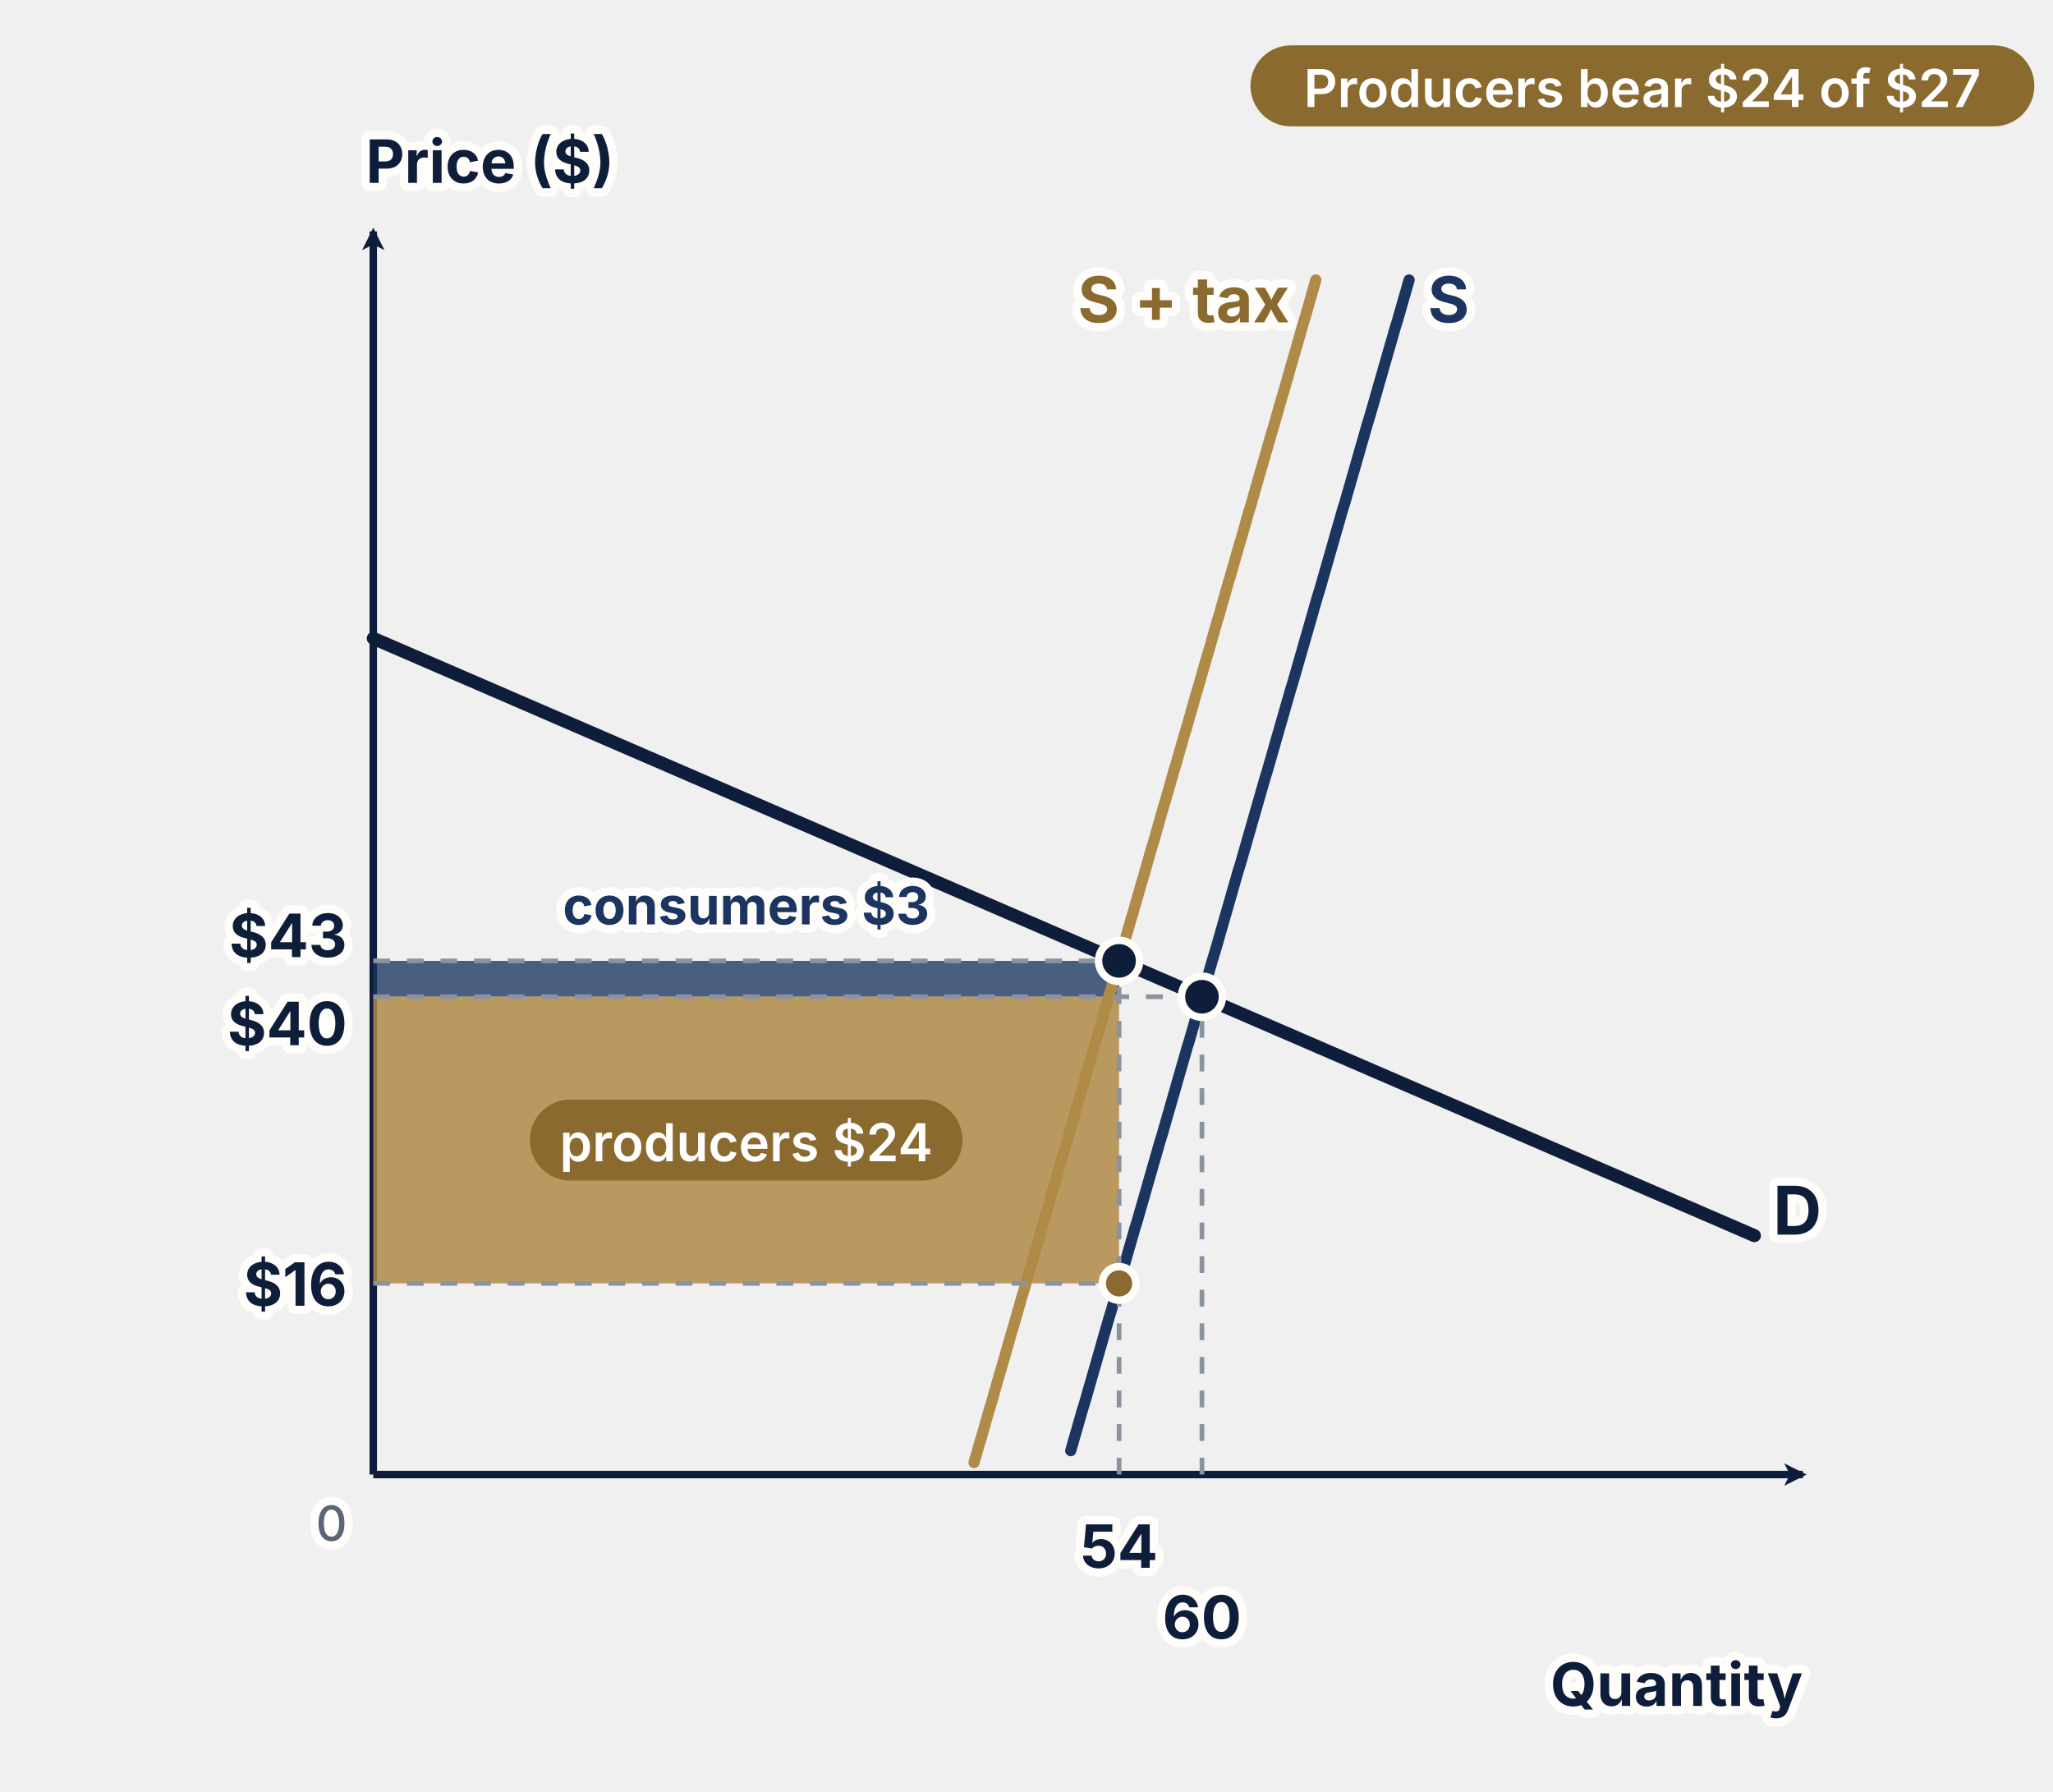
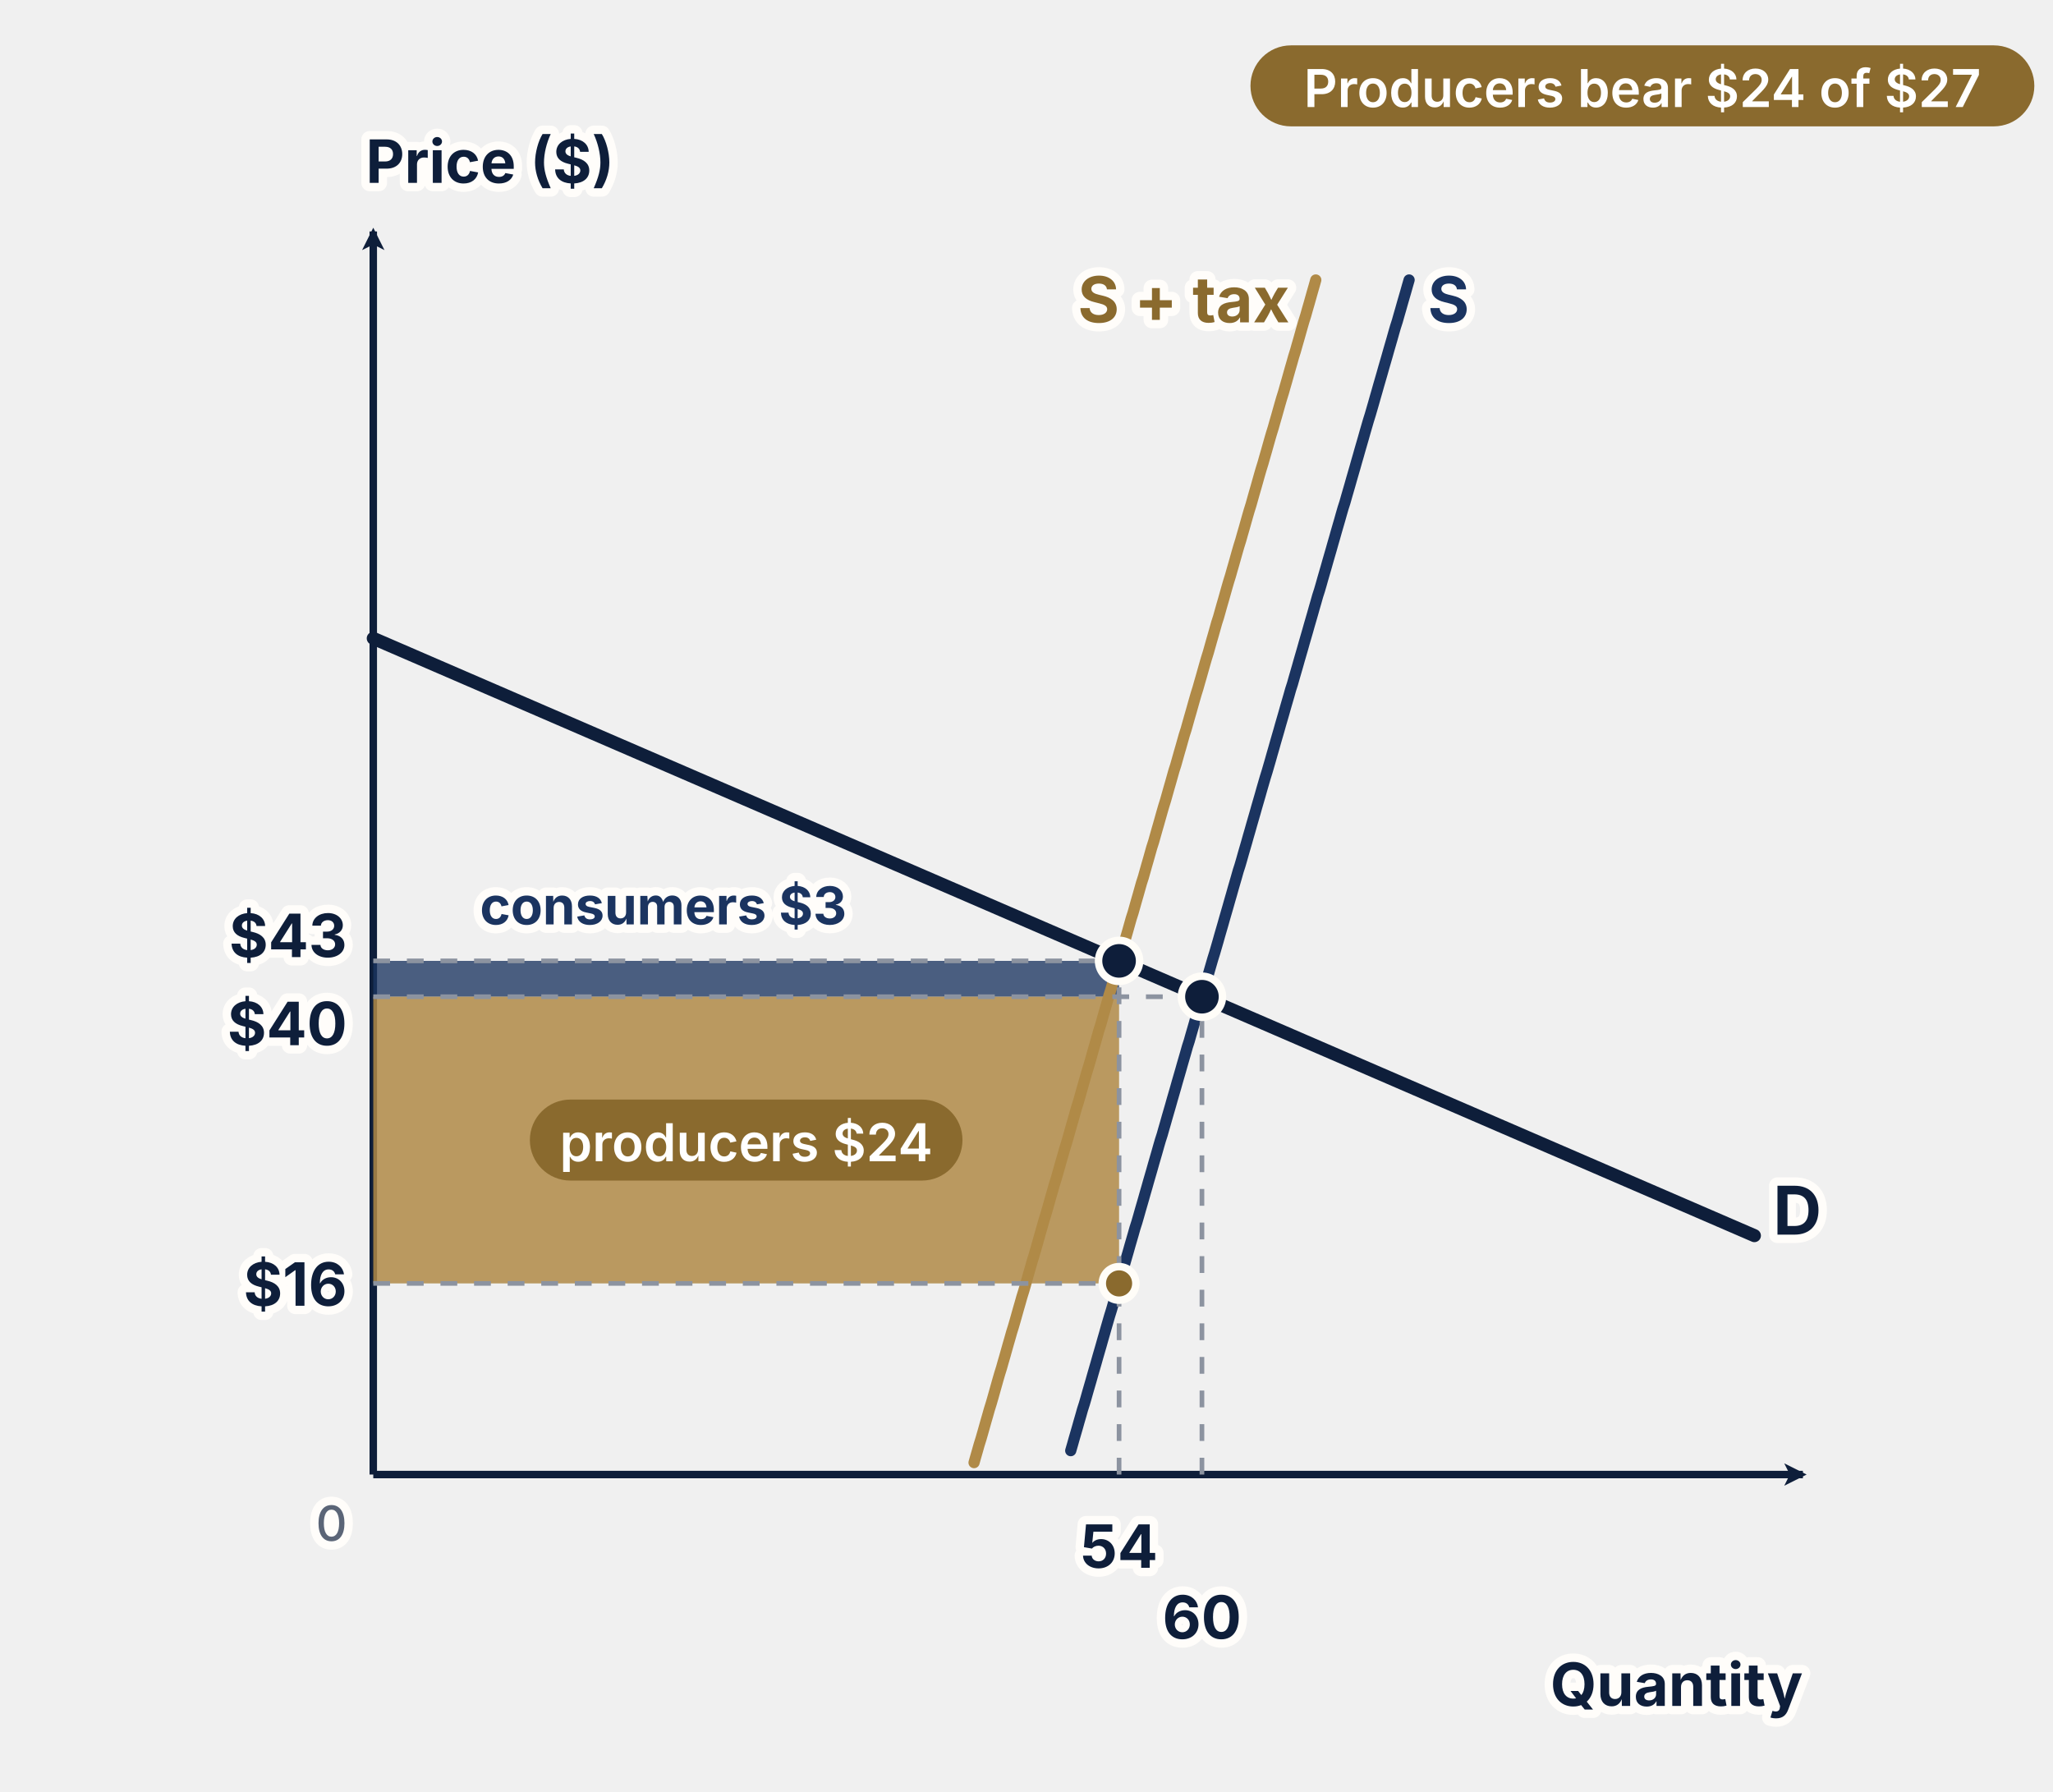
<svg xmlns="http://www.w3.org/2000/svg" width="1100" height="960" viewBox="0 0 1100 960">
  <defs>
    <marker id="ah0E1E3A" viewBox="0 0 12 12" refX="10" refY="6" markerWidth="12" markerHeight="12" markerUnits="userSpaceOnUse" orient="auto-start-reverse">
      <path d="M0,0 L12,6 L0,12 L3,6 z" fill="#0E1E3A" />
    </marker>
  </defs>
  <line x1="200.0" y1="790.0" x2="200.0" y2="124.0" stroke="#0E1E3A" stroke-width="4" stroke-linecap="butt" marker-end="url(#ah0E1E3A)" opacity="1" />
  <line x1="200.0" y1="790.0" x2="966.0" y2="790.0" stroke="#0E1E3A" stroke-width="4" stroke-linecap="butt" marker-end="url(#ah0E1E3A)" opacity="1" />
  <text x="186.0" y="816.0" font-family="Inter, 'Helvetica Neue', Arial, sans-serif" font-size="26" fill="#5B6577" text-anchor="end" font-weight="500" dominant-baseline="middle" paint-order="stroke" stroke="#FFFDFA" stroke-width="9" stroke-linejoin="round">0</text>
  <text x="196.0" y="86.0" font-family="Inter, 'Helvetica Neue', Arial, sans-serif" font-size="32" fill="#0E1E3A" text-anchor="start" font-weight="700" dominant-baseline="middle" paint-order="stroke" stroke="#FFFDFA" stroke-width="9" stroke-linejoin="round">Price ($)</text>
  <text x="966.0" y="902.0" font-family="Inter, 'Helvetica Neue', Arial, sans-serif" font-size="32" fill="#0E1E3A" text-anchor="end" font-weight="700" dominant-baseline="middle" paint-order="stroke" stroke="#FFFDFA" stroke-width="9" stroke-linejoin="round">Quantity</text>
  <rect x="200.0" y="514.8" width="399.6" height="19.2" rx="0" fill="#1B3460" opacity="0.78" />
  <rect x="200.0" y="534.0" width="399.6" height="153.6" rx="0" fill="#B08A47" opacity="0.85" />
  <path d="M573.7,777.2 L574.6,774.1 L575.5,770.9 L576.4,767.8 L577.3,764.7 L578.2,761.5 L579.1,758.4 L580.0,755.2 L581.0,752.1 L581.9,749.0 L582.8,745.8 L583.7,742.7 L584.6,739.6 L585.5,736.4 L586.4,733.3 L587.3,730.2 L588.2,727.0 L589.1,723.9 L590.0,720.8 L590.9,717.6 L591.8,714.5 L592.7,711.3 L593.6,708.2 L594.5,705.1 L595.5,701.9 L596.4,698.8 L597.3,695.7 L598.2,692.5 L599.1,689.4 L600.0,686.3 L600.9,683.1 L601.8,680.0 L602.7,676.8 L603.6,673.7 L604.5,670.6 L605.4,667.4 L606.3,664.3 L607.2,661.2 L608.1,658.0 L609.1,654.9 L610.0,651.8 L610.9,648.6 L611.8,645.5 L612.7,642.4 L613.6,639.2 L614.5,636.1 L615.4,632.9 L616.3,629.8 L617.2,626.7 L618.1,623.5 L619.0,620.4 L619.9,617.3 L620.8,614.1 L621.7,611.0 L622.7,607.9 L623.6,604.7 L624.5,601.6 L625.4,598.4 L626.3,595.3 L627.2,592.2 L628.1,589.0 L629.0,585.9 L629.9,582.8 L630.8,579.6 L631.7,576.5 L632.6,573.4 L633.5,570.2 L634.4,567.1 L635.3,564.0 L636.2,560.8 L637.2,557.7 L638.1,554.5 L639.0,551.4 L639.9,548.3 L640.8,545.1 L641.7,542.0 L642.6,538.9 L643.5,535.7 L644.4,532.6 L645.3,529.5 L646.2,526.3 L647.1,523.2 L648.0,520.0 L648.9,516.9 L649.8,513.8 L650.8,510.6 L651.7,507.5 L652.6,504.4 L653.5,501.2 L654.4,498.1 L655.3,495.0 L656.2,491.8 L657.1,488.7 L658.0,485.6 L658.9,482.4 L659.8,479.3 L660.7,476.1 L661.6,473.0 L662.5,469.9 L663.4,466.7 L664.4,463.6 L665.3,460.5 L666.2,457.3 L667.1,454.2 L668.0,451.1 L668.9,447.9 L669.8,444.8 L670.7,441.6 L671.6,438.5 L672.5,435.4 L673.4,432.2 L674.3,429.1 L675.2,426.0 L676.1,422.8 L677.0,419.7 L677.9,416.6 L678.9,413.4 L679.8,410.3 L680.7,407.2 L681.6,404.0 L682.5,400.9 L683.4,397.7 L684.3,394.6 L685.2,391.5 L686.1,388.3 L687.0,385.2 L687.9,382.1 L688.8,378.9 L689.7,375.8 L690.6,372.7 L691.5,369.5 L692.5,366.4 L693.4,363.2 L694.3,360.1 L695.2,357.0 L696.1,353.8 L697.0,350.7 L697.9,347.6 L698.8,344.4 L699.7,341.3 L700.6,338.2 L701.5,335.0 L702.4,331.9 L703.3,328.8 L704.2,325.6 L705.1,322.5 L706.0,319.3 L707.0,316.2 L707.9,313.1 L708.8,309.9 L709.7,306.8 L710.6,303.7 L711.5,300.5 L712.4,297.4 L713.3,294.3 L714.2,291.1 L715.1,288.0 L716.0,284.8 L716.9,281.7 L717.8,278.6 L718.7,275.4 L719.6,272.3 L720.6,269.2 L721.5,266.0 L722.4,262.9 L723.3,259.8 L724.2,256.6 L725.1,253.5 L726.0,250.4 L726.9,247.2 L727.8,244.1 L728.7,240.9 L729.6,237.8 L730.5,234.7 L731.4,231.5 L732.3,228.4 L733.2,225.3 L734.2,222.1 L735.1,219.0 L736.0,215.9 L736.9,212.7 L737.8,209.6 L738.7,206.4 L739.6,203.3 L740.5,200.2 L741.4,197.0 L742.3,193.9 L743.2,190.8 L744.1,187.6 L745.0,184.5 L745.9,181.4 L746.8,178.2 L747.7,175.1 L748.7,172.0 L749.6,168.8 L750.5,165.7 L751.4,162.5 L752.3,159.4 L753.2,156.3 L754.1,153.1 L755.0,150.0" stroke="#1B3460" stroke-width="6" fill="none" stroke-linecap="round" stroke-linejoin="round" opacity="1" />
  <path d="M521.9,783.6 L522.8,780.4 L523.7,777.3 L524.6,774.1 L525.6,770.9 L526.5,767.8 L527.4,764.6 L528.3,761.4 L529.2,758.3 L530.1,755.1 L531.1,751.9 L532.0,748.8 L532.9,745.6 L533.8,742.4 L534.7,739.2 L535.6,736.1 L536.6,732.9 L537.5,729.7 L538.4,726.6 L539.3,723.4 L540.2,720.2 L541.1,717.1 L542.0,713.9 L543.0,710.7 L543.9,707.6 L544.8,704.4 L545.7,701.2 L546.6,698.1 L547.5,694.9 L548.5,691.7 L549.4,688.6 L550.3,685.4 L551.2,682.2 L552.1,679.1 L553.0,675.9 L554.0,672.7 L554.9,669.6 L555.8,666.4 L556.7,663.2 L557.6,660.0 L558.5,656.9 L559.4,653.7 L560.4,650.5 L561.3,647.4 L562.2,644.2 L563.1,641.0 L564.0,637.9 L564.9,634.7 L565.9,631.5 L566.8,628.4 L567.7,625.2 L568.6,622.0 L569.5,618.9 L570.4,615.7 L571.4,612.5 L572.3,609.4 L573.2,606.2 L574.1,603.0 L575.0,599.9 L575.9,596.7 L576.8,593.5 L577.8,590.4 L578.7,587.2 L579.6,584.0 L580.5,580.8 L581.4,577.7 L582.3,574.5 L583.3,571.3 L584.2,568.2 L585.1,565.0 L586.0,561.8 L586.9,558.7 L587.8,555.5 L588.7,552.3 L589.7,549.2 L590.6,546.0 L591.5,542.8 L592.4,539.7 L593.3,536.5 L594.2,533.3 L595.2,530.2 L596.1,527.0 L597.0,523.8 L597.9,520.7 L598.8,517.5 L599.7,514.3 L600.7,511.2 L601.6,508.0 L602.5,504.8 L603.4,501.6 L604.3,498.5 L605.2,495.3 L606.1,492.1 L607.1,489.0 L608.0,485.8 L608.9,482.6 L609.8,479.5 L610.7,476.3 L611.6,473.1 L612.6,470.0 L613.5,466.8 L614.4,463.6 L615.3,460.5 L616.2,457.3 L617.1,454.1 L618.1,451.0 L619.0,447.8 L619.9,444.6 L620.8,441.5 L621.7,438.3 L622.6,435.1 L623.5,432.0 L624.5,428.8 L625.4,425.6 L626.3,422.4 L627.2,419.3 L628.1,416.1 L629.0,412.9 L630.0,409.8 L630.9,406.6 L631.8,403.4 L632.7,400.3 L633.6,397.1 L634.5,393.9 L635.5,390.8 L636.4,387.6 L637.3,384.4 L638.2,381.3 L639.1,378.1 L640.0,374.9 L640.9,371.8 L641.9,368.6 L642.8,365.4 L643.7,362.3 L644.6,359.1 L645.5,355.9 L646.4,352.8 L647.4,349.6 L648.3,346.4 L649.2,343.2 L650.1,340.1 L651.0,336.9 L651.9,333.7 L652.9,330.6 L653.8,327.4 L654.7,324.2 L655.6,321.1 L656.5,317.9 L657.4,314.7 L658.3,311.6 L659.3,308.4 L660.2,305.2 L661.1,302.1 L662.0,298.9 L662.9,295.7 L663.8,292.6 L664.8,289.4 L665.7,286.2 L666.6,283.1 L667.5,279.9 L668.4,276.7 L669.3,273.6 L670.3,270.4 L671.2,267.2 L672.1,264.0 L673.0,260.9 L673.9,257.7 L674.8,254.5 L675.7,251.4 L676.7,248.2 L677.6,245.0 L678.5,241.9 L679.4,238.7 L680.3,235.5 L681.2,232.4 L682.2,229.2 L683.1,226.0 L684.0,222.9 L684.9,219.7 L685.8,216.5 L686.7,213.4 L687.7,210.2 L688.6,207.0 L689.5,203.9 L690.4,200.7 L691.3,197.5 L692.2,194.4 L693.1,191.2 L694.1,188.0 L695.0,184.8 L695.9,181.7 L696.8,178.5 L697.7,175.3 L698.6,172.2 L699.6,169.0 L700.5,165.8 L701.4,162.7 L702.3,159.5 L703.2,156.3 L704.1,153.2 L705.0,150.0" stroke="#B08A47" stroke-width="6" fill="none" stroke-linecap="round" stroke-linejoin="round" opacity="1" />
  <path d="M200.0,342.0 L203.7,343.6 L207.4,345.2 L211.1,346.8 L214.8,348.4 L218.5,350.0 L222.2,351.6 L225.9,353.2 L229.6,354.8 L233.3,356.4 L237.0,358.0 L240.7,359.6 L244.4,361.2 L248.1,362.8 L251.8,364.4 L255.5,366.0 L259.2,367.6 L262.9,369.2 L266.6,370.8 L270.3,372.4 L274.0,374.0 L277.7,375.6 L281.4,377.2 L285.1,378.8 L288.8,380.4 L292.5,382.0 L296.2,383.6 L299.9,385.2 L303.6,386.8 L307.3,388.4 L311.0,390.0 L314.7,391.6 L318.4,393.2 L322.1,394.8 L325.8,396.4 L329.5,398.0 L333.2,399.6 L336.9,401.2 L340.6,402.8 L344.3,404.4 L348.0,406.0 L351.7,407.6 L355.4,409.2 L359.1,410.8 L362.8,412.4 L366.5,414.0 L370.2,415.6 L373.9,417.2 L377.6,418.8 L381.3,420.4 L385.0,422.0 L388.7,423.6 L392.4,425.2 L396.1,426.8 L399.8,428.4 L403.5,430.0 L407.2,431.6 L410.9,433.2 L414.6,434.8 L418.3,436.4 L422.0,438.0 L425.7,439.6 L429.4,441.2 L433.1,442.8 L436.8,444.4 L440.5,446.0 L444.2,447.6 L447.9,449.2 L451.6,450.8 L455.3,452.4 L459.0,454.0 L462.7,455.6 L466.4,457.2 L470.1,458.8 L473.8,460.4 L477.5,462.0 L481.2,463.6 L484.9,465.2 L488.6,466.8 L492.3,468.4 L496.0,470.0 L499.7,471.6 L503.4,473.2 L507.1,474.8 L510.8,476.4 L514.5,478.0 L518.2,479.6 L521.9,481.2 L525.6,482.8 L529.3,484.4 L533.0,486.0 L536.7,487.6 L540.4,489.2 L544.1,490.8 L547.8,492.4 L551.5,494.0 L555.2,495.6 L558.9,497.2 L562.6,498.8 L566.3,500.4 L570.0,502.0 L573.7,503.6 L577.4,505.2 L581.1,506.8 L584.8,508.4 L588.5,510.0 L592.2,511.6 L595.9,513.2 L599.6,514.8 L603.3,516.4 L607.0,518.0 L610.7,519.6 L614.4,521.2 L618.1,522.8 L621.8,524.4 L625.5,526.0 L629.2,527.6 L632.9,529.2 L636.6,530.8 L640.3,532.4 L644.0,534.0 L647.7,535.6 L651.4,537.2 L655.1,538.8 L658.8,540.4 L662.5,542.0 L666.2,543.6 L669.9,545.2 L673.6,546.8 L677.3,548.4 L681.0,550.0 L684.7,551.6 L688.4,553.2 L692.1,554.8 L695.8,556.4 L699.5,558.0 L703.2,559.6 L706.9,561.2 L710.6,562.8 L714.3,564.4 L718.0,566.0 L721.7,567.6 L725.4,569.2 L729.1,570.8 L732.8,572.4 L736.5,574.0 L740.2,575.6 L743.9,577.2 L747.6,578.8 L751.3,580.4 L755.0,582.0 L758.7,583.6 L762.4,585.2 L766.1,586.8 L769.8,588.4 L773.5,590.0 L777.2,591.6 L780.9,593.2 L784.6,594.8 L788.3,596.4 L792.0,598.0 L795.7,599.6 L799.4,601.2 L803.1,602.8 L806.8,604.4 L810.5,606.0 L814.2,607.6 L817.9,609.2 L821.6,610.8 L825.3,612.4 L829.0,614.0 L832.7,615.6 L836.4,617.2 L840.1,618.8 L843.8,620.4 L847.5,622.0 L851.2,623.6 L854.9,625.2 L858.6,626.8 L862.3,628.4 L866.0,630.0 L869.7,631.6 L873.4,633.2 L877.1,634.8 L880.8,636.4 L884.5,638.0 L888.2,639.6 L891.9,641.2 L895.6,642.8 L899.3,644.4 L903.0,646.0 L906.7,647.6 L910.4,649.2 L914.1,650.8 L917.8,652.4 L921.5,654.0 L925.2,655.6 L928.9,657.2 L932.6,658.8 L936.3,660.4 L940.0,662.0" stroke="#0E1E3A" stroke-width="7" fill="none" stroke-linecap="round" stroke-linejoin="round" opacity="1" />
  <text x="765.0" y="160.0" font-family="Inter, 'Helvetica Neue', Arial, sans-serif" font-size="34" fill="#1B3460" text-anchor="start" font-weight="700" dominant-baseline="middle" paint-order="stroke" stroke="#FFFDFA" stroke-width="9" stroke-linejoin="round">S</text>
  <text x="691.0" y="160.0" font-family="Inter, 'Helvetica Neue', Arial, sans-serif" font-size="34" fill="#8A6A2E" text-anchor="end" font-weight="700" dominant-baseline="middle" paint-order="stroke" stroke="#FFFDFA" stroke-width="9" stroke-linejoin="round">S + tax</text>
  <text x="950.0" y="648.0" font-family="Inter, 'Helvetica Neue', Arial, sans-serif" font-size="36" fill="#0E1E3A" text-anchor="start" font-weight="700" dominant-baseline="middle" paint-order="stroke" stroke="#FFFDFA" stroke-width="9" stroke-linejoin="round">D</text>
  <line x1="200.0" y1="514.8" x2="599.6" y2="514.8" stroke="#8C93A0" stroke-width="2.5" stroke-linecap="butt" stroke-dasharray="9 9" opacity="1" />
  <text x="186.0" y="500.8" font-family="Inter, 'Helvetica Neue', Arial, sans-serif" font-size="32" fill="#0E1E3A" text-anchor="end" font-weight="700" dominant-baseline="middle" paint-order="stroke" stroke="#FFFDFA" stroke-width="9" stroke-linejoin="round">$43</text>
  <line x1="200.0" y1="534.0" x2="644.0" y2="534.0" stroke="#8C93A0" stroke-width="2.5" stroke-linecap="butt" stroke-dasharray="9 9" opacity="1" />
  <text x="186.0" y="548.0" font-family="Inter, 'Helvetica Neue', Arial, sans-serif" font-size="32" fill="#0E1E3A" text-anchor="end" font-weight="700" dominant-baseline="middle" paint-order="stroke" stroke="#FFFDFA" stroke-width="9" stroke-linejoin="round">$40</text>
  <line x1="200.0" y1="687.6" x2="599.6" y2="687.6" stroke="#8C93A0" stroke-width="2.5" stroke-linecap="butt" stroke-dasharray="9 9" opacity="1" />
  <text x="186.0" y="687.6" font-family="Inter, 'Helvetica Neue', Arial, sans-serif" font-size="32" fill="#0E1E3A" text-anchor="end" font-weight="700" dominant-baseline="middle" paint-order="stroke" stroke="#FFFDFA" stroke-width="9" stroke-linejoin="round">$16</text>
  <line x1="599.6" y1="790.0" x2="599.6" y2="514.8" stroke="#8C93A0" stroke-width="2.5" stroke-linecap="butt" stroke-dasharray="9 9" opacity="1" />
  <text x="599.6" y="828.0" font-family="Inter, 'Helvetica Neue', Arial, sans-serif" font-size="32" fill="#0E1E3A" text-anchor="middle" font-weight="700" dominant-baseline="middle" paint-order="stroke" stroke="#FFFDFA" stroke-width="9" stroke-linejoin="round">54</text>
  <line x1="644.0" y1="790.0" x2="644.0" y2="534.0" stroke="#8C93A0" stroke-width="2.5" stroke-linecap="butt" stroke-dasharray="9 9" opacity="1" />
  <text x="644.0" y="866.0" font-family="Inter, 'Helvetica Neue', Arial, sans-serif" font-size="32" fill="#0E1E3A" text-anchor="middle" font-weight="700" dominant-baseline="middle" paint-order="stroke" stroke="#FFFDFA" stroke-width="9" stroke-linejoin="round">60</text>
  <circle cx="644.0" cy="534.0" r="11" fill="#0E1E3A" stroke="#FFFDF8" stroke-width="4" />
  <circle cx="599.6" cy="514.8" r="11" fill="#0E1E3A" stroke="#FFFDF8" stroke-width="4" />
  <circle cx="599.6" cy="687.6" r="9" fill="#8A6A2E" stroke="#FFFDF8" stroke-width="4" />
  <rect x="283.9" y="589.1" width="231.8" height="43.4" rx="21.7" fill="#8A6A2E" opacity="1" />
  <text x="399.8" y="611.8" font-family="Inter, 'Helvetica Neue', Arial, sans-serif" font-size="28" fill="#FFFFFF" text-anchor="middle" font-weight="600" dominant-baseline="middle">producers $24</text>
-   <text x="399.8" y="484.8" font-family="Inter, 'Helvetica Neue', Arial, sans-serif" font-size="28" fill="#1B3460" text-anchor="middle" font-weight="700" dominant-baseline="middle" paint-order="stroke" stroke="#FFFDFA" stroke-width="9" stroke-linejoin="round">consumers $3</text>
+   <text x="355.4" y="484.8" font-family="Inter, 'Helvetica Neue', Arial, sans-serif" font-size="28" fill="#1B3460" text-anchor="middle" font-weight="700" dominant-baseline="middle" paint-order="stroke" stroke="#FFFDFA" stroke-width="9" stroke-linejoin="round">consumers $3</text>
  <rect x="670.0" y="24.3" width="420.0" height="43.4" rx="21.7" fill="#8A6A2E" opacity="1" />
  <text x="880.0" y="47.0" font-family="Inter, 'Helvetica Neue', Arial, sans-serif" font-size="28" fill="#FFFFFF" text-anchor="middle" font-weight="600" dominant-baseline="middle">Producers bear $24 of $27</text>
</svg>
